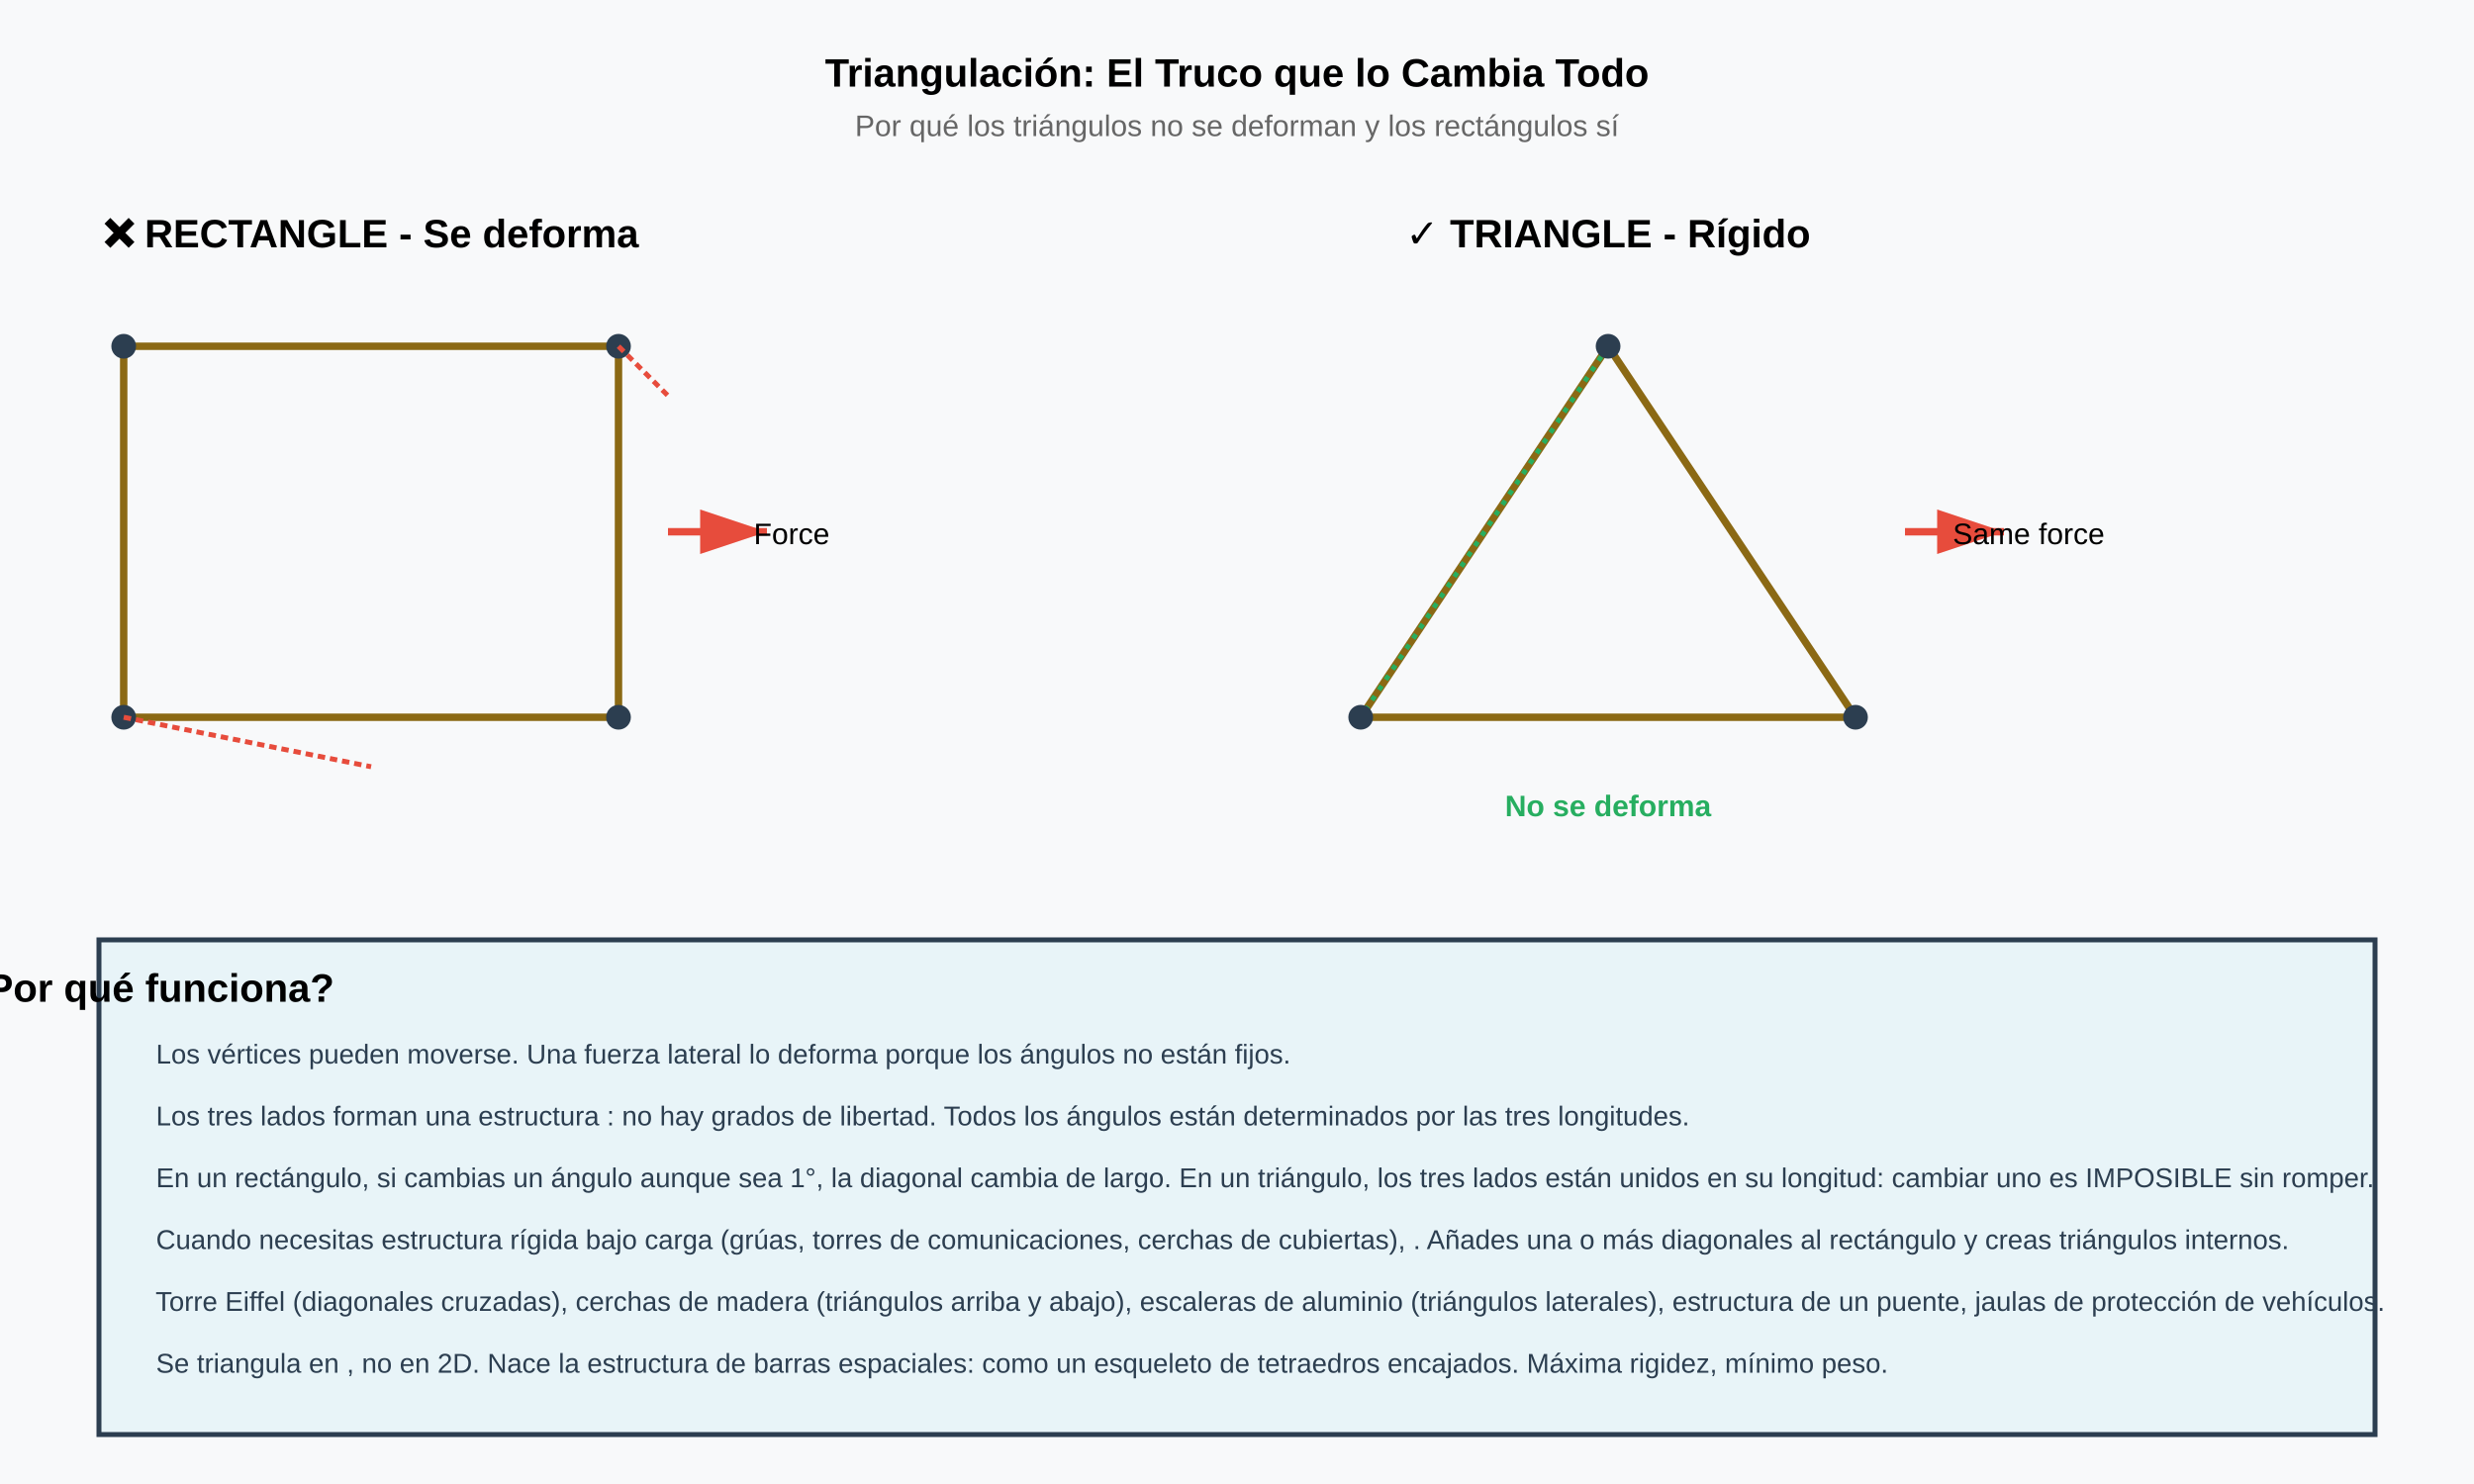
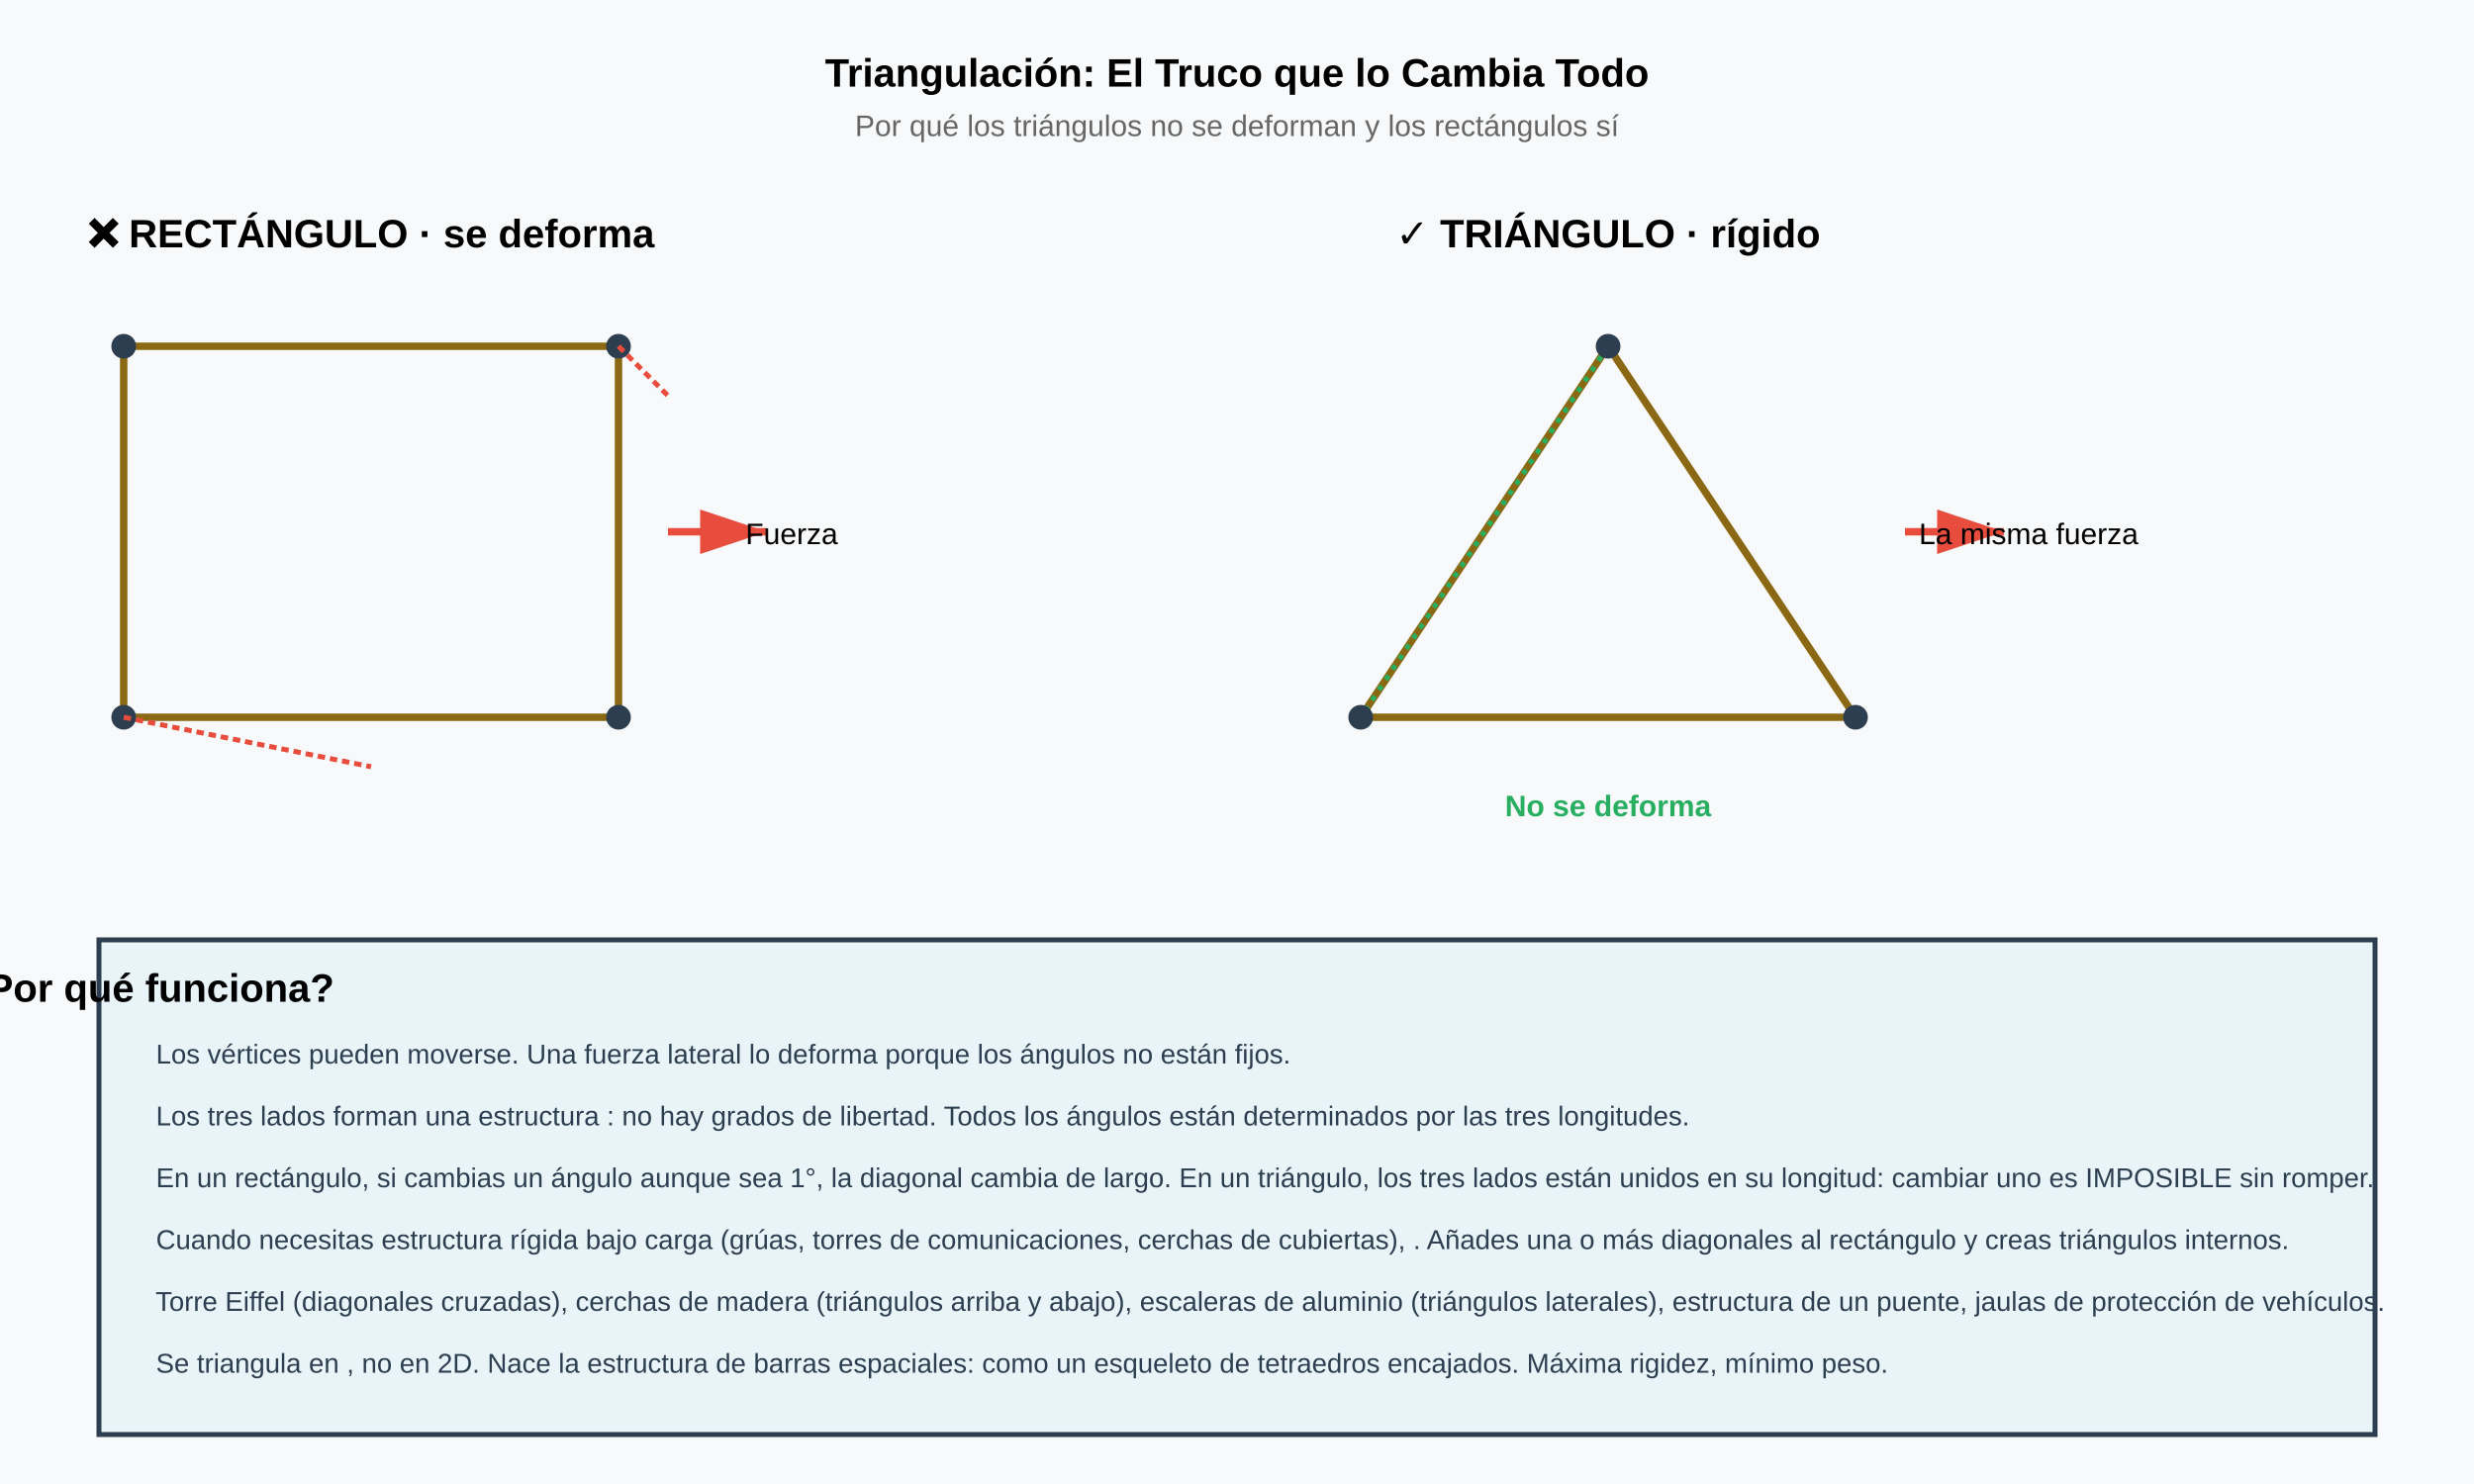
<svg xmlns="http://www.w3.org/2000/svg" viewBox="0 0 1000 600">
  <defs>
    <style>
      .title { font-family: Arial, sans-serif; font-size: 16px; font-weight: bold; text-anchor: middle; }
      .label { font-family: Arial, sans-serif; font-size: 12px; text-anchor: middle; }
      .beam { stroke: #8b6914; stroke-width: 3; fill: none; }
      .node { fill: #2c3e50; }
      .force { stroke: #e74c3c; stroke-width: 3; fill: none; marker-end: url(#arrowred); }
      .good { stroke: #27ae60; stroke-width: 2; }
      .bad { stroke: #e74c3c; stroke-width: 2; stroke-dasharray: 3,2; }
      .box { stroke: #2c3e50; stroke-width: 2; fill: #e8f4f8; }
    </style>
    <marker id="arrowred" markerWidth="10" markerHeight="10" refX="9" refY="3" orient="auto" markerUnits="strokeWidth">
      <path d="M0,0 L0,6 L9,3 z" fill="#e74c3c" />
    </marker>
  </defs>
  <rect width="1000" height="600" fill="#f8f9fa" />
  <text x="500" y="35" class="title" font-size="18">Triangulación: El Truco que lo Cambia Todo</text>
  <text x="500" y="55" class="label" font-size="11" fill="#666">Por qué los triángulos no se deforman y los rectángulos sí</text>
  <g>
-     <text x="150" y="100" class="title" font-size="13" text-anchor="start" font-weight="bold">❌ RECTANGLE - Se deforma</text>
+     <text x="150" y="100" class="title" font-size="13" text-anchor="start" font-weight="bold">❌ RECTÁNGULO · se deforma</text>
    <rect x="50" y="140" width="200" height="150" class="beam" />
    <circle cx="50" cy="140" r="5" class="node" />
    <circle cx="250" cy="140" r="5" class="node" />
    <circle cx="250" cy="290" r="5" class="node" />
    <circle cx="50" cy="290" r="5" class="node" />
    <path d="M270,215 L310,215" class="force" />
-     <text x="320" y="220" class="label" font-size="10">Force</text>
+     <text x="320" y="220" class="label" font-size="10">Fuerza</text>
    <path d="M50,290 L150,310" stroke="#e74c3c" stroke-width="2" stroke-dasharray="3,2" />
    <path d="M250,140 L270,160" stroke="#e74c3c" stroke-width="2" stroke-dasharray="3,2" />
  </g>
  <g>
-     <text x="650" y="100" class="title" font-size="13" text-anchor="start" font-weight="bold">✓ TRIANGLE - Rígido</text>
+     <text x="650" y="100" class="title" font-size="13" text-anchor="start" font-weight="bold">✓ TRIÁNGULO · rígido</text>
    <line x1="550" y1="290" x2="650" y2="140" class="beam" />
    <line x1="650" y1="140" x2="750" y2="290" class="beam" />
    <line x1="750" y1="290" x2="550" y2="290" class="beam" />
    <line x1="650" y1="140" x2="550" y2="290" stroke="#27ae60" stroke-width="2" stroke-dasharray="2,3" />
    <circle cx="550" cy="290" r="5" class="node" />
    <circle cx="650" cy="140" r="5" class="node" />
    <circle cx="750" cy="290" r="5" class="node" />
    <path d="M770,215 L810,215" class="force" />
-     <text x="820" y="220" class="label" font-size="10">Same force</text>
+     <text x="820" y="220" class="label" font-size="10">La misma fuerza</text>
    <text x="650" y="330" class="label" font-size="11" font-weight="bold" fill="#27ae60">No se deforma</text>
  </g>
  <g>
    <rect x="40" y="380" width="920" height="200" class="box" />
    <text x="60" y="405" class="title" font-size="13" text-anchor="start" font-weight="bold">¿Por qué funciona?</text>
    <g font-family="Arial" font-size="11" fill="#2c3e50" text-anchor="start">
      <text x="60" y="430">
        <b>En el rectángulo:</b> Los vértices pueden moverse. Una fuerza lateral lo deforma porque los ángulos no están fijos.</text>
      <text x="60" y="455">
-         <b>En el triángulo:</b> Los tres lados forman una estructura <b>hiperestática</b>: no hay grados de libertad. Todos los ángulos están determinados por las tres longitudes.</text>
+         <b>En el triángulo:</b> Los tres lados forman una estructura <b>isostática</b>: no hay grados de libertad. Todos los ángulos están determinados por las tres longitudes.</text>
      <text x="60" y="480">
        <b>Distancia de la diagonal:</b> En un rectángulo, si cambias un ángulo aunque sea 1°, la diagonal cambia de largo. En un triángulo, los tres lados están unidos en su longitud: cambiar uno es IMPOSIBLE sin romper.</text>
      <text x="60" y="505">
        <b>Aplicación:</b> Cuando necesitas estructura rígida bajo carga (grúas, torres de comunicaciones, cerchas de cubiertas), <b>triangulas</b>. Añades una o más diagonales al rectángulo y creas triángulos internos.</text>
      <text x="60" y="530">
        <b>Ejemplos:</b> Torre Eiffel (diagonales cruzadas), cerchas de madera (triángulos arriba y abajo), escaleras de aluminio (triángulos laterales), estructura de un puente, jaulas de protección de vehículos.</text>
      <text x="60" y="555">
        <b>En estructuras grandes:</b> Se triangula en <b>3D</b>, no en 2D. Nace la estructura de barras espaciales: como un esqueleto de tetraedros encajados. Máxima rigidez, mínimo peso.</text>
    </g>
  </g>
</svg>
